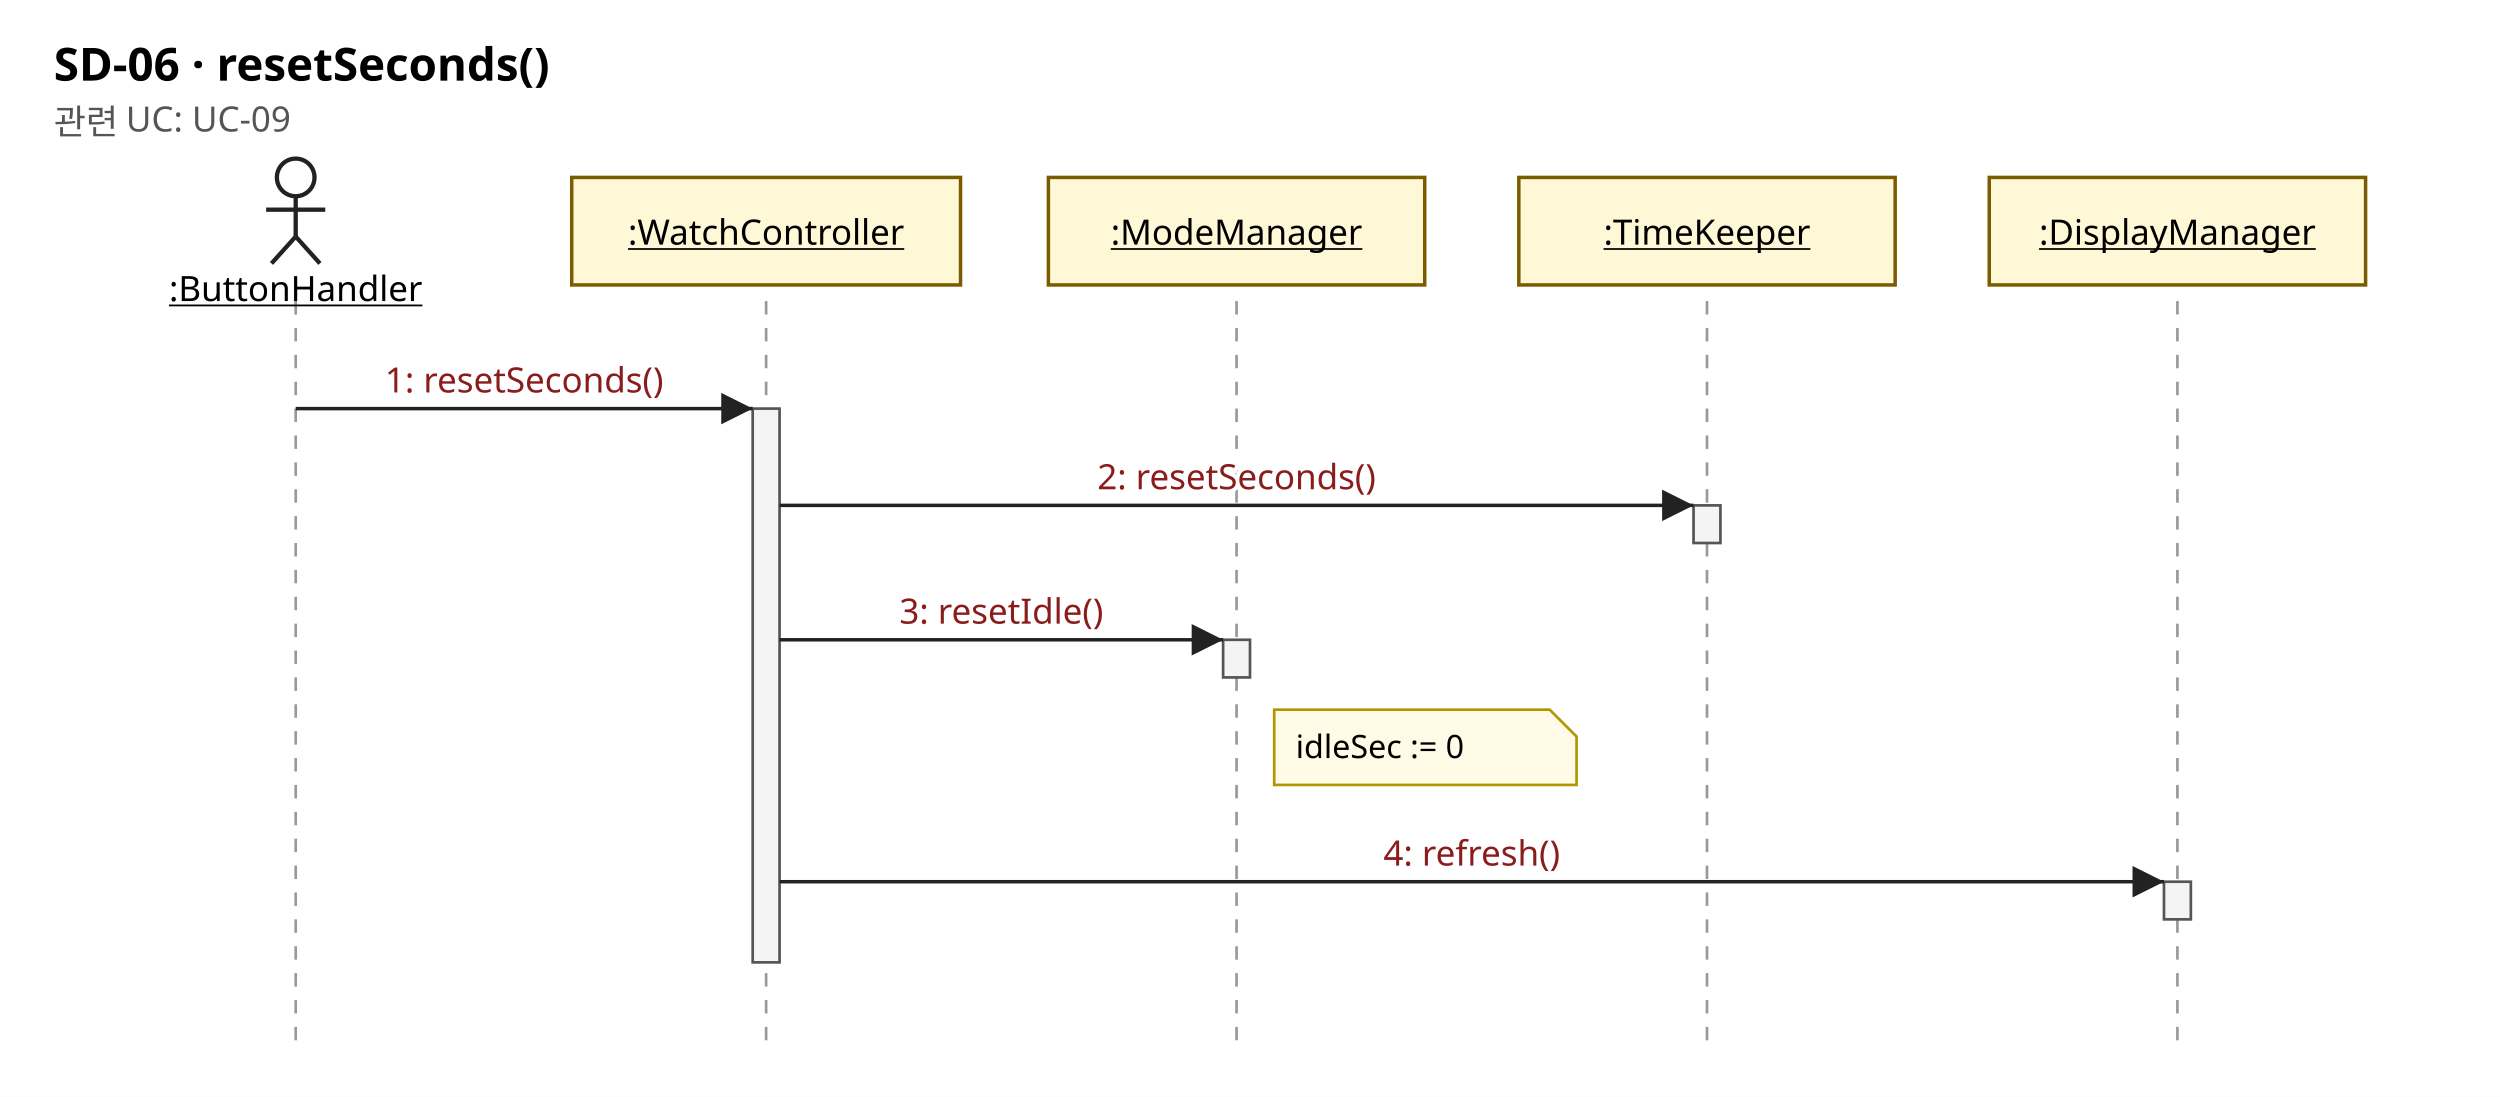
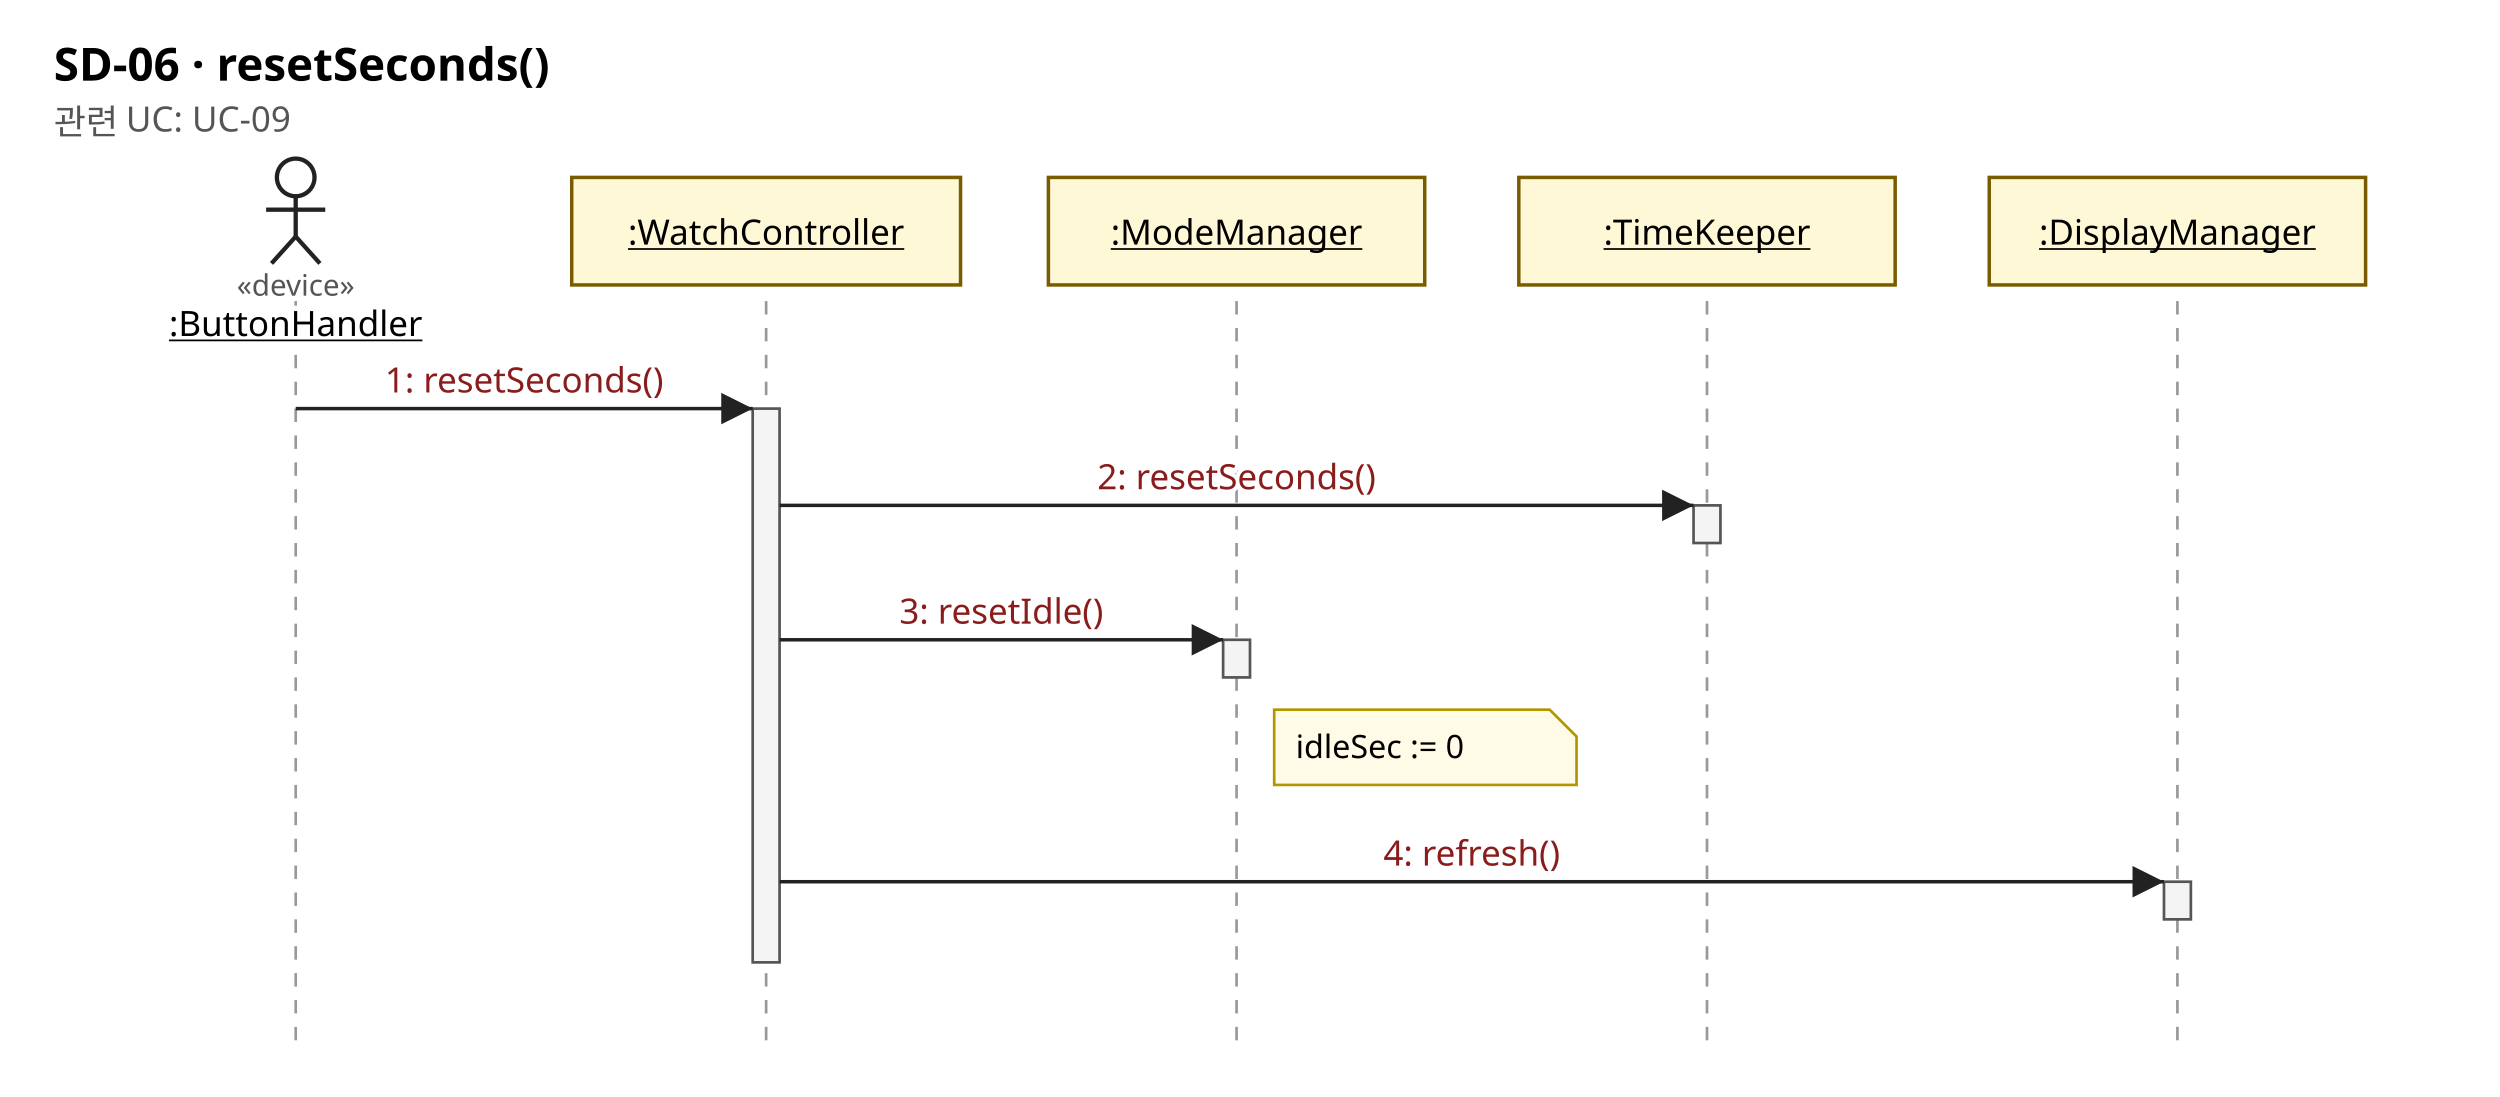
<svg xmlns="http://www.w3.org/2000/svg" width="930" height="408" viewBox="0 0 930 408" font-family="Malgun Gothic, Apple SD Gothic Neo, Noto Sans KR, WenQuanYi Zen Hei, sans-serif">
  <defs>
    <marker id="f" viewBox="0 0 10 10" refX="10" refY="5" markerWidth="9" markerHeight="9" orient="auto">
      <path d="M0,0 L10,5 L0,10 z" fill="#222" />
    </marker>
  </defs>
  <rect width="930" height="408" fill="#fff" />
  <text x="20" y="30" font-size="17" font-weight="bold">SD-06 · resetSeconds()</text>
  <text x="20" y="50" font-size="13" fill="#555">관련 UC: UC-09</text>
  <line x1="110" y1="112" x2="110" y2="388" stroke="#999" stroke-dasharray="5 5" />
  <g stroke="#222" stroke-width="1.6" fill="none">
    <circle cx="110" cy="66" r="7" />
    <line x1="110" y1="73" x2="110" y2="88" />
    <line x1="99" y1="78" x2="121" y2="78" />
    <line x1="110" y1="88" x2="101" y2="98" />
    <line x1="110" y1="88" x2="119" y2="98" />
  </g>
-   <text x="110" y="112" text-anchor="middle" font-size="13" text-decoration="underline">:ButtonHandler</text>
+   <text x="110" y="110" text-anchor="middle" font-size="11" fill="#555" stroke="#fff" stroke-width="4" paint-order="stroke">«device»</text>
+   <text x="110" y="125" text-anchor="middle" font-size="13" text-decoration="underline" stroke="#fff" stroke-width="4" paint-order="stroke">:ButtonHandler</text>
  <line x1="285" y1="112" x2="285" y2="388" stroke="#999" stroke-dasharray="5 5" />
  <rect x="212.68" y="66" width="144.64" height="40" fill="#fff8d6" stroke="#7a5c00" stroke-width="1.3" />
  <text x="285" y="91" text-anchor="middle" font-size="13" text-decoration="underline">:WatchController</text>
  <line x1="460" y1="112" x2="460" y2="388" stroke="#999" stroke-dasharray="5 5" />
  <rect x="390.0" y="66" width="140" height="40" fill="#fff8d6" stroke="#7a5c00" stroke-width="1.3" />
  <text x="460" y="91" text-anchor="middle" font-size="13" text-decoration="underline">:ModeManager</text>
  <line x1="635" y1="112" x2="635" y2="388" stroke="#999" stroke-dasharray="5 5" />
  <rect x="565.0" y="66" width="140" height="40" fill="#fff8d6" stroke="#7a5c00" stroke-width="1.3" />
  <text x="635" y="91" text-anchor="middle" font-size="13" text-decoration="underline">:TimeKeeper</text>
  <line x1="810" y1="112" x2="810" y2="388" stroke="#999" stroke-dasharray="5 5" />
  <rect x="740.0" y="66" width="140" height="40" fill="#fff8d6" stroke="#7a5c00" stroke-width="1.3" />
  <text x="810" y="91" text-anchor="middle" font-size="13" text-decoration="underline">:DisplayManager</text>
  <rect x="630" y="188" width="10" height="14" fill="#f4f4f4" stroke="#555" />
  <rect x="455" y="238" width="10" height="14" fill="#f4f4f4" stroke="#555" />
  <rect x="805" y="328" width="10" height="14" fill="#f4f4f4" stroke="#555" />
  <rect x="280" y="152" width="10" height="206" fill="#f4f4f4" stroke="#555" />
  <line x1="110" y1="152" x2="280" y2="152" stroke="#222" stroke-width="1.3" marker-end="url(#f)" />
  <text x="195.0" y="146" text-anchor="middle" font-size="13" fill="#8a1c1c" stroke="#fff" stroke-width="3" paint-order="stroke">1: resetSeconds()</text>
  <line x1="290" y1="188" x2="630" y2="188" stroke="#222" stroke-width="1.3" marker-end="url(#f)" />
  <text x="460.0" y="182" text-anchor="middle" font-size="13" fill="#8a1c1c" stroke="#fff" stroke-width="3" paint-order="stroke">2: resetSeconds()</text>
  <line x1="290" y1="238" x2="455" y2="238" stroke="#222" stroke-width="1.3" marker-end="url(#f)" />
  <text x="372.5" y="232" text-anchor="middle" font-size="13" fill="#8a1c1c" stroke="#fff" stroke-width="3" paint-order="stroke">3: resetIdle()</text>
  <path d="M474,264 h102.48 l10,10 v18 h-112.48 z" fill="#fffbe6" stroke="#b39500" />
  <text x="482" y="282" font-size="12">idleSec := 0</text>
  <line x1="290" y1="328" x2="805" y2="328" stroke="#222" stroke-width="1.3" marker-end="url(#f)" />
  <text x="547.5" y="322" text-anchor="middle" font-size="13" fill="#8a1c1c" stroke="#fff" stroke-width="3" paint-order="stroke">4: refresh()</text>
</svg>
